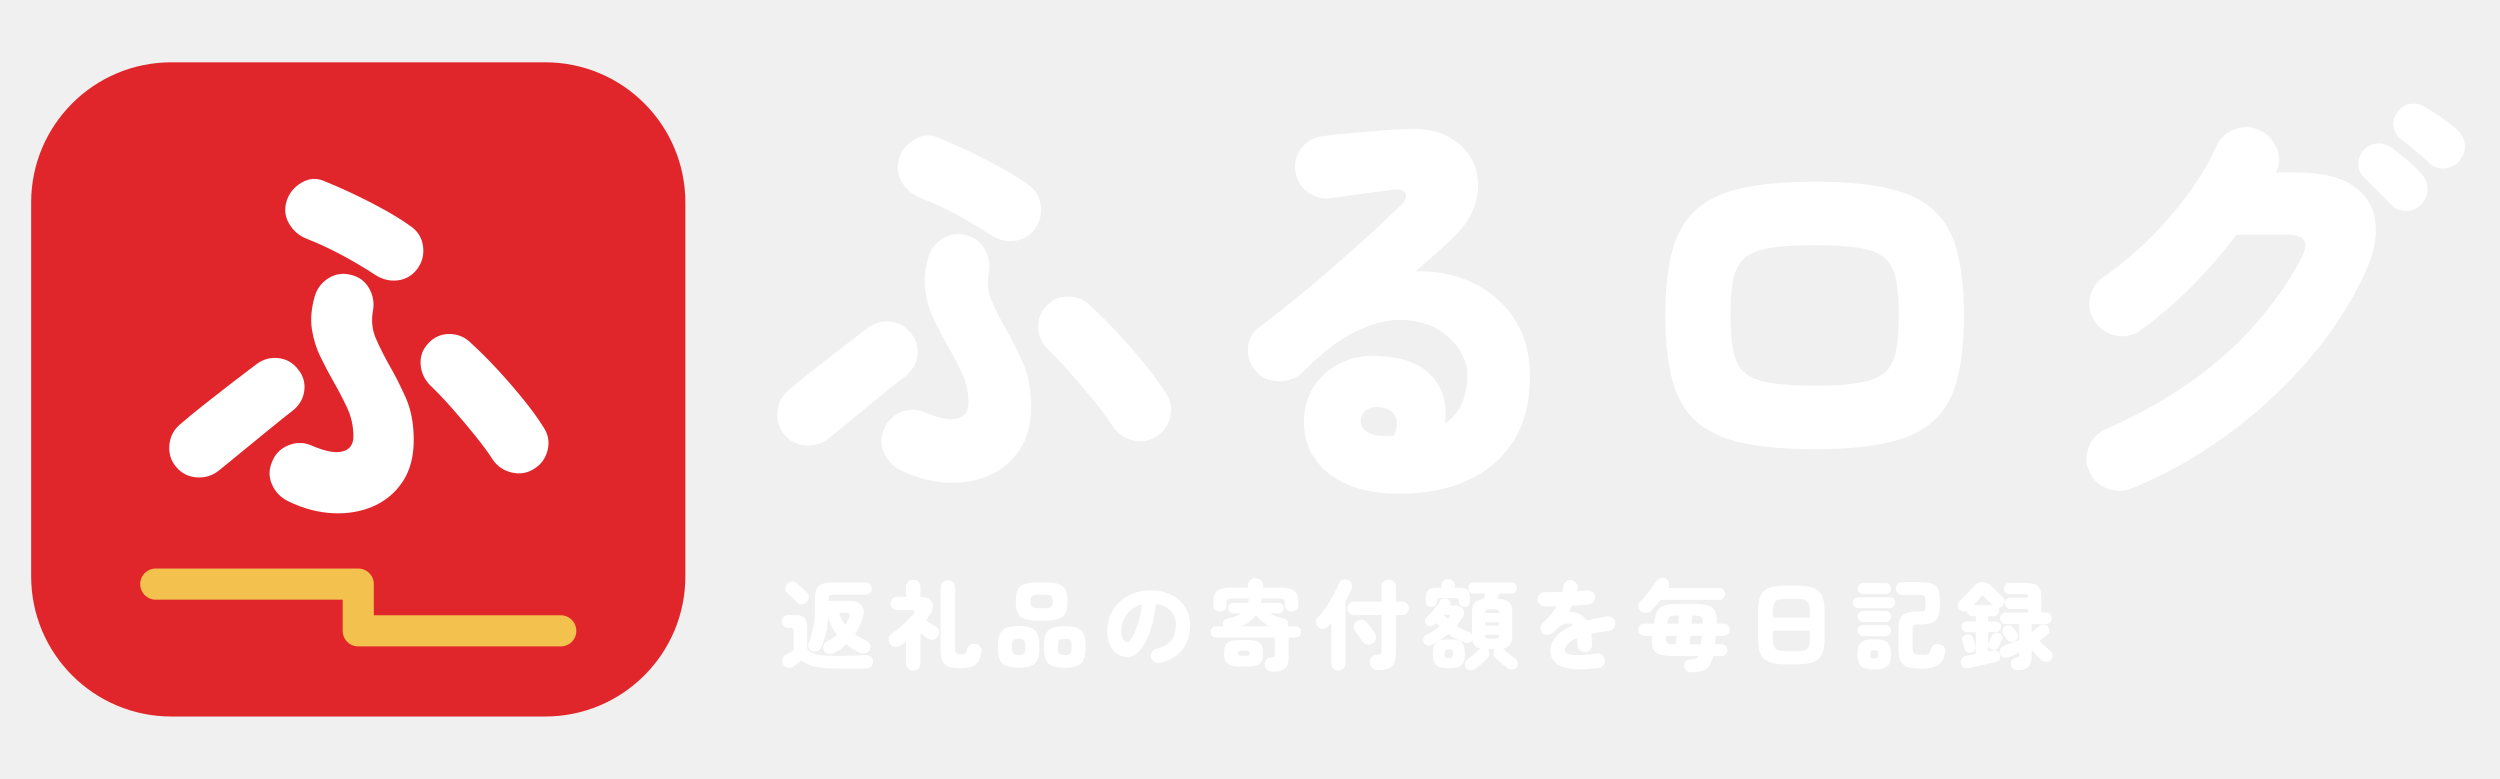
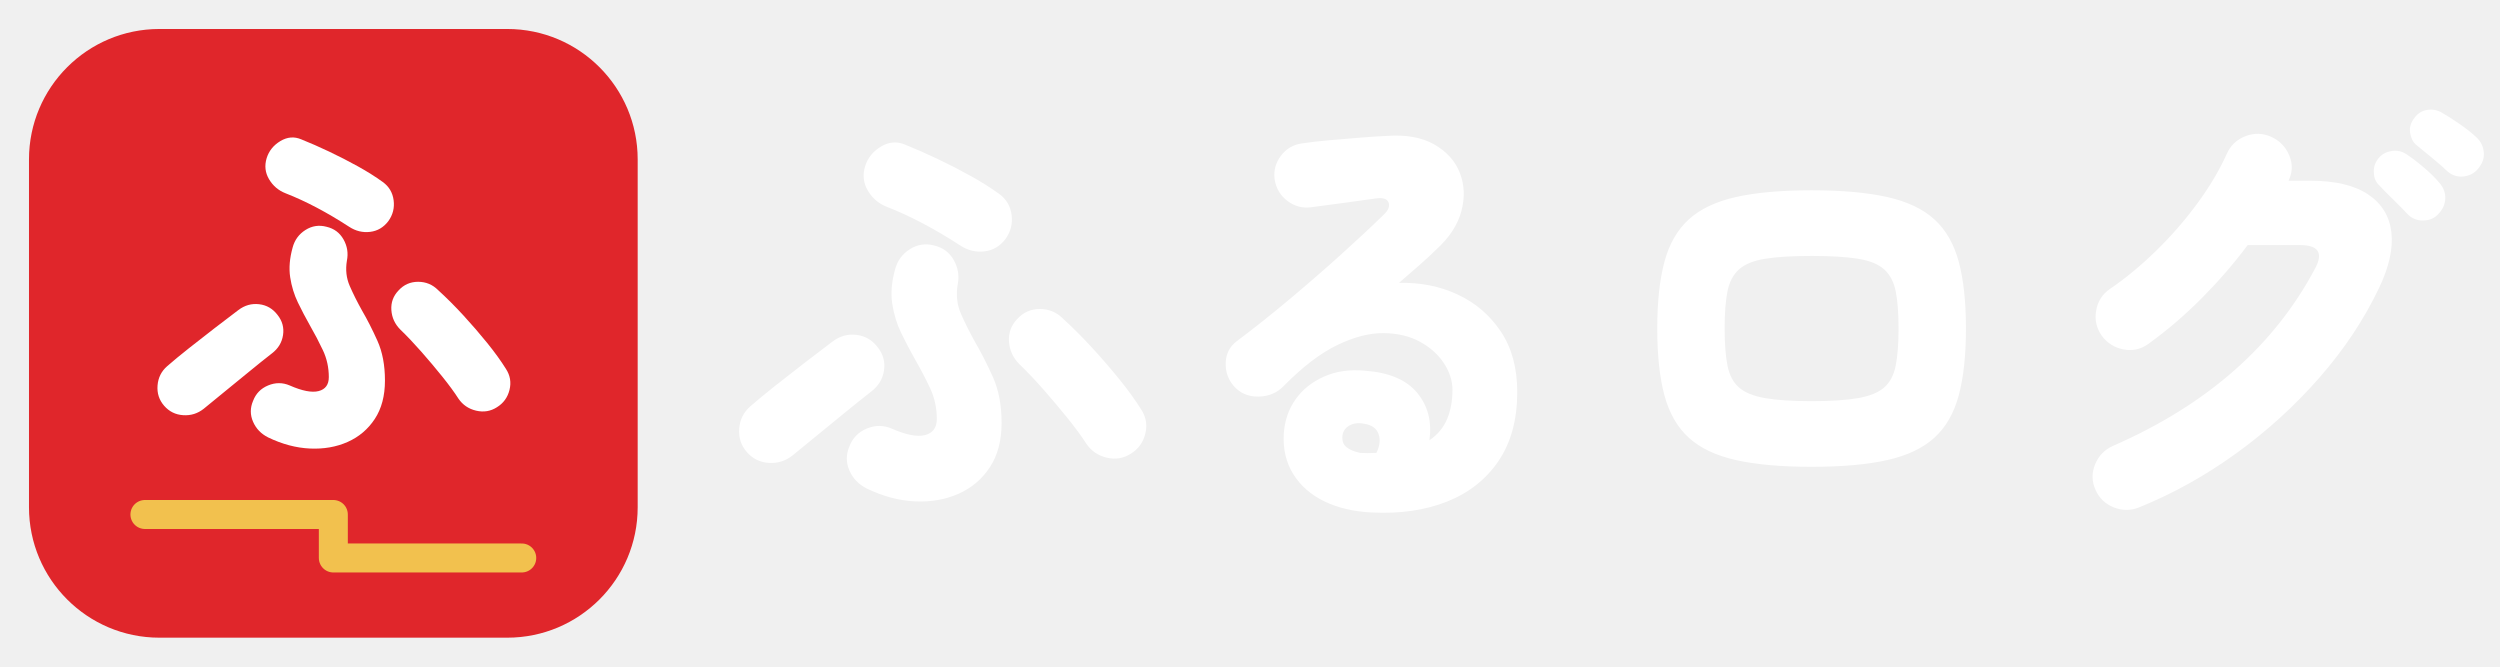
- <svg xmlns="http://www.w3.org/2000/svg" viewBox="0 0 642 200" width="642" height="200">
-   <rect x="8" y="16" width="168" height="168" rx="36" fill="#E0262B" />
-   <path fill="#FFFFFF" d="M74.008 128.728Q71.096 127.272 69.848 124.412Q68.6 121.552 69.848 118.64Q70.992 115.624 74.008 114.376Q77.024 113.128 79.936 114.376Q85.136 116.664 87.944 115.936Q90.752 115.208 90.752 112.088Q90.752 108.136 89.14 104.704Q87.528 101.272 85.552 97.84Q83.784 94.72 82.224 91.496Q80.664 88.272 80.092 84.528Q79.52 80.784 80.768 76.312Q81.6 73.192 84.304 71.476Q87.008 69.76 90.128 70.592Q93.248 71.32 94.808 74.076Q96.368 76.832 95.744 79.952Q95.12 83.696 96.524 86.92Q97.928 90.144 99.904 93.68Q102.088 97.424 104.168 102.052Q106.248 106.68 106.248 113.024Q106.248 119.368 103.44 123.632Q100.632 127.896 95.952 129.976Q91.272 132.056 85.552 131.796Q79.832 131.536 74.008 128.728ZM137.136 120.408Q134.536 122.072 131.416 121.344Q128.296 120.616 126.528 118.016Q124.864 115.416 122.108 111.984Q119.352 108.552 116.284 105.068Q113.216 101.584 110.512 98.984Q108.224 96.696 108.016 93.576Q107.808 90.456 109.992 88.168Q112.176 85.776 115.4 85.776Q118.624 85.776 120.912 88.064Q124.448 91.288 127.932 95.084Q131.416 98.88 134.484 102.676Q137.552 106.472 139.632 109.8Q141.4 112.504 140.62 115.624Q139.84 118.744 137.136 120.408ZM56.224 120.824Q53.728 122.8 50.556 122.592Q47.384 122.384 45.304 119.992Q43.224 117.6 43.484 114.376Q43.744 111.152 46.136 109.072Q48.632 106.888 52.116 104.132Q55.6 101.376 59.24 98.568Q62.88 95.76 65.792 93.576Q68.392 91.6 71.512 91.964Q74.632 92.328 76.608 94.928Q78.584 97.424 78.116 100.492Q77.648 103.56 75.048 105.536Q72.24 107.72 68.756 110.58Q65.272 113.44 61.944 116.144Q58.616 118.848 56.224 120.824ZM96.368 70.592Q91.896 67.68 87.476 65.34Q83.056 63.0 78.792 61.336Q75.88 60.192 74.268 57.488Q72.656 54.784 73.592 51.664Q74.528 48.648 77.388 46.932Q80.248 45.216 83.16 46.464Q86.8 47.92 90.856 49.844Q94.912 51.768 98.76 53.9Q102.608 56.032 105.624 58.216Q108.224 60.088 108.64 63.26Q109.056 66.432 107.184 69.032Q105.208 71.632 102.14 71.996Q99.072 72.36 96.368 70.592Z" />
-   <polyline points="40,150 92,150 92,162 144,162" fill="none" stroke="#F2C14E" stroke-width="8" stroke-linecap="round" stroke-linejoin="round" />
-   <path fill="#FFFFFF" d="M231.316 120.756Q228.292 119.244 226.996 116.274Q225.7 113.304 226.996 110.28Q228.184 107.148 231.316 105.852Q234.448 104.556 237.472 105.852Q242.872 108.228 245.788 107.472Q248.704 106.716 248.704 103.476Q248.704 99.372 247.03 95.808Q245.356 92.244 243.304 88.68Q241.468 85.44 239.848 82.092Q238.228 78.744 237.634 74.856Q237.04 70.968 238.336 66.324Q239.2 63.084 242.008 61.302Q244.816 59.52 248.056 60.384Q251.296 61.14 252.916 64.002Q254.536 66.864 253.888 70.104Q253.24 73.992 254.698 77.34Q256.156 80.688 258.208 84.36Q260.476 88.248 262.636 93.054Q264.796 97.86 264.796 104.448Q264.796 111.036 261.88 115.464Q258.964 119.892 254.104 122.052Q249.244 124.212 243.304 123.942Q237.364 123.672 231.316 120.756ZM296.872 112.116Q294.172 113.844 290.932 113.088Q287.692 112.332 285.856 109.632Q284.128 106.932 281.266 103.368Q278.404 99.804 275.218 96.186Q272.032 92.568 269.224 89.868Q266.848 87.492 266.632 84.252Q266.416 81.012 268.684 78.636Q270.952 76.152 274.3 76.152Q277.648 76.152 280.024 78.528Q283.696 81.876 287.314 85.818Q290.932 89.76 294.118 93.702Q297.304 97.644 299.464 101.1Q301.3 103.908 300.49 107.148Q299.68 110.388 296.872 112.116ZM212.848 112.548Q210.256 114.6 206.962 114.384Q203.668 114.168 201.508 111.684Q199.348 109.2 199.618 105.852Q199.888 102.504 202.372 100.344Q204.964 98.076 208.582 95.214Q212.2 92.352 215.98 89.436Q219.76 86.52 222.784 84.252Q225.484 82.2 228.724 82.578Q231.964 82.956 234.016 85.656Q236.068 88.248 235.582 91.434Q235.096 94.62 232.396 96.672Q229.48 98.94 225.862 101.91Q222.244 104.88 218.788 107.688Q215.332 110.496 212.848 112.548ZM254.536 60.384Q249.892 57.36 245.302 54.93Q240.712 52.5 236.284 50.772Q233.26 49.584 231.586 46.776Q229.912 43.968 230.884 40.728Q231.856 37.596 234.826 35.814Q237.796 34.032 240.82 35.328Q244.6 36.84 248.812 38.838Q253.024 40.836 257.02 43.05Q261.016 45.264 264.148 47.532Q266.848 49.476 267.28 52.77Q267.712 56.064 265.768 58.764Q263.716 61.464 260.53 61.842Q257.344 62.22 254.536 60.384Z M356.704 126.696Q350.008 126.372 344.986 123.942Q339.964 121.512 337.264 117.192Q334.564 112.872 334.888 107.148Q335.212 102.288 337.804 98.616Q340.396 94.944 344.878 92.946Q349.36 90.948 355.084 91.488Q364.048 92.136 368.044 96.996Q372.04 101.856 371.068 108.768Q374.092 106.716 375.442 103.53Q376.792 100.344 376.792 96.24Q376.792 92.892 374.686 89.652Q372.58 86.412 368.746 84.306Q364.912 82.2 359.674 82.146Q354.436 82.092 348.172 85.116Q341.908 88.14 334.888 95.268Q332.404 97.86 328.57 97.914Q324.736 97.968 322.36 95.16Q320.308 92.676 320.47 89.382Q320.632 86.088 323.224 84.144Q329.704 79.284 336.4 73.668Q343.096 68.052 349.144 62.598Q355.192 57.144 359.728 52.716Q361.456 51.096 360.916 49.692Q360.376 48.288 357.568 48.72Q353.788 49.26 349.792 49.8Q345.796 50.34 341.692 50.88Q338.452 51.312 335.806 49.314Q333.16 47.316 332.62 43.968Q332.188 40.728 334.186 38.082Q336.184 35.436 339.532 35.004Q342.232 34.572 346.066 34.248Q349.9 33.924 353.788 33.6Q357.676 33.276 360.376 33.168Q367.612 32.628 372.256 35.274Q376.9 37.92 378.628 42.348Q380.356 46.776 379.006 51.852Q377.656 56.928 372.796 61.356Q371.392 62.76 368.962 64.92Q366.532 67.08 363.508 69.672Q371.392 69.456 378.034 72.534Q384.676 75.612 388.78 81.714Q392.884 87.816 392.884 96.78Q392.884 107.04 388.24 113.898Q383.596 120.756 375.442 123.996Q367.288 127.236 356.704 126.696ZM353.896 111.9Q355.3 112.008 357.892 111.9Q359.188 109.308 358.432 107.202Q357.676 105.096 354.868 104.664Q352.708 104.232 351.196 105.096Q349.684 105.96 349.468 107.58Q349.252 109.524 350.494 110.496Q351.736 111.468 353.896 111.9Z M466.0 115.356Q454.66 115.356 447.208 113.682Q439.756 112.008 435.49 108.12Q431.224 104.232 429.442 97.59Q427.66 90.948 427.66 81.012Q427.66 71.076 429.442 64.434Q431.224 57.792 435.49 53.904Q439.756 50.016 447.208 48.342Q454.66 46.668 466.0 46.668Q477.34 46.668 484.792 48.342Q492.244 50.016 496.51 53.904Q500.776 57.792 502.558 64.434Q504.34 71.076 504.34 81.012Q504.34 90.948 502.558 97.59Q500.776 104.232 496.51 108.12Q492.244 112.008 484.792 113.682Q477.34 115.356 466.0 115.356ZM466.0 99.048Q473.236 99.048 477.556 98.292Q481.876 97.536 484.036 95.646Q486.196 93.756 486.898 90.192Q487.6 86.628 487.6 81.012Q487.6 75.288 486.898 71.778Q486.196 68.268 484.036 66.324Q481.876 64.38 477.556 63.678Q473.236 62.976 466.0 62.976Q458.764 62.976 454.444 63.678Q450.124 64.38 447.964 66.324Q445.804 68.268 445.102 71.778Q444.4 75.288 444.4 81.012Q444.4 86.628 445.102 90.192Q445.804 93.756 447.964 95.646Q450.124 97.536 454.444 98.292Q458.764 99.048 466.0 99.048Z M547.432 125.4Q544.3 126.696 541.114 125.454Q537.928 124.212 536.524 121.08Q535.12 117.948 536.416 114.762Q537.712 111.576 540.844 110.172Q575.944 94.836 591.172 65.892Q594.088 60.276 587.284 60.276H574.324Q569.248 67.08 562.984 73.398Q556.72 79.716 549.7 84.792Q546.892 86.844 543.49 86.196Q540.088 85.548 538.036 82.74Q536.092 79.932 536.686 76.53Q537.28 73.128 540.088 71.184Q545.812 67.296 551.482 61.788Q557.152 56.28 561.796 49.962Q566.44 43.644 569.14 37.596Q570.544 34.464 573.784 33.222Q577.024 31.98 580.156 33.384Q583.288 34.788 584.638 37.974Q585.988 41.16 584.476 44.292H589.876Q599.164 44.292 604.24 47.694Q609.316 51.096 610.018 57.09Q610.72 63.084 606.94 70.968Q601.324 82.74 592.09 93.27Q582.856 103.8 571.408 112.062Q559.96 120.324 547.432 125.4ZM613.96 52.5Q612.88 51.312 610.558 49.044Q608.236 46.776 606.724 45.156Q605.644 43.968 605.644 41.97Q605.644 39.972 607.048 38.46Q608.236 37.164 610.18 36.894Q612.124 36.624 613.744 37.704Q615.58 38.892 618.01 40.944Q620.44 42.996 621.952 44.832Q623.464 46.56 623.41 48.666Q623.356 50.772 621.736 52.5Q620.332 54.12 617.956 54.174Q615.58 54.228 613.96 52.5ZM624.004 42.024Q622.816 40.836 620.332 38.784Q617.848 36.732 616.12 35.328Q614.932 34.248 614.662 32.304Q614.392 30.36 615.796 28.632Q616.876 27.12 618.712 26.742Q620.548 26.364 622.276 27.228Q624.22 28.308 626.812 30.09Q629.404 31.872 631.132 33.492Q632.752 35.004 632.968 37.164Q633.184 39.324 631.672 41.16Q630.376 42.888 628.108 43.212Q625.84 43.536 624.004 42.024Z" />
-   <path fill="#FFFFFF" d="M214.1 167.75Q213.375 168.1 212.613 167.887Q211.85 167.675 211.5 166.9Q211.225 166.25 211.462 165.637Q211.7 165.025 212.4 164.7Q213.1 164.375 213.738 163.938Q214.375 163.5 214.95 163.0Q213.4 161.025 212.675 158.675Q212.35 163.0 210.875 166.275Q210.6 166.925 209.95 167.188Q209.3 167.45 208.575 167.2Q207.85 166.925 207.65 166.288Q207.45 165.65 207.7 164.975Q208.4 163.175 208.838 161.038Q209.275 158.9 209.275 155.875V153.775Q209.275 152.125 209.688 151.225Q210.1 150.325 211.087 149.962Q212.075 149.6 213.75 149.6H222.325Q223.025 149.6 223.425 150.062Q223.825 150.525 223.825 151.15Q223.825 151.775 223.425 152.238Q223.025 152.7 222.325 152.7H214.225Q213.325 152.7 213.05 152.975Q212.775 153.25 212.775 154.175V154.325H218.3Q220.35 154.325 221.262 155.488Q222.175 156.65 221.575 158.65Q221.225 159.75 220.712 160.812Q220.2 161.875 219.525 162.875Q220.175 163.35 220.913 163.75Q221.65 164.15 222.425 164.5Q223.15 164.8 223.4 165.475Q223.65 166.15 223.375 166.75Q223.0 167.55 222.225 167.75Q221.45 167.95 220.725 167.6Q218.925 166.725 217.35 165.45Q216.625 166.15 215.812 166.738Q215.0 167.325 214.1 167.75ZM215.3 171.675Q211.575 171.675 209.337 171.213Q207.1 170.75 205.85 169.6Q205.375 169.975 204.713 170.462Q204.05 170.95 203.775 171.15Q203.15 171.6 202.35 171.475Q201.55 171.35 201.125 170.65Q200.725 170.0 200.9 169.25Q201.075 168.5 201.75 168.15Q202.1 167.95 202.712 167.637Q203.325 167.325 203.825 167.05V162.2Q203.825 161.625 203.662 161.425Q203.5 161.225 202.925 161.225H202.4Q201.65 161.225 201.213 160.738Q200.775 160.25 200.775 159.575Q200.775 158.9 201.213 158.425Q201.65 157.95 202.4 157.95H204.45Q207.25 157.95 207.25 160.775V166.725Q207.775 167.3 208.663 167.688Q209.55 168.075 211.137 168.262Q212.725 168.45 215.3 168.45Q217.275 168.45 219.025 168.375Q220.775 168.3 222.125 168.2Q223.025 168.125 223.613 168.6Q224.2 169.075 224.2 169.85Q224.2 170.65 223.725 171.163Q223.25 171.675 222.2 171.675ZM204.625 154.675Q204.325 154.325 203.875 153.887Q203.425 153.45 202.975 153.012Q202.525 152.575 202.175 152.3Q201.65 151.85 201.663 151.15Q201.675 150.45 202.15 149.95Q202.625 149.45 203.312 149.363Q204.0 149.275 204.575 149.775Q205.2 150.275 205.975 150.975Q206.75 151.675 207.175 152.1Q207.725 152.65 207.7 153.375Q207.675 154.1 207.1 154.675Q206.575 155.175 205.85 155.2Q205.125 155.225 204.625 154.675ZM217.1 160.475Q217.375 160.025 217.6 159.55Q217.825 159.075 218.0 158.6Q218.25 157.9 218.062 157.625Q217.875 157.35 217.175 157.35H215.425Q215.725 158.225 216.15 159.0Q216.575 159.775 217.1 160.475Z M234.5 172.2Q233.725 172.2 233.188 171.7Q232.65 171.2 232.65 170.35V164.725Q231.975 165.275 231.4 165.675Q230.65 166.2 229.838 166.1Q229.025 166.0 228.525 165.3Q228.075 164.65 228.212 163.9Q228.35 163.15 229.05 162.7Q230.025 162.05 231.1 161.113Q232.175 160.175 233.125 159.213Q234.075 158.25 234.65 157.55Q235.325 156.675 234.1 156.675H230.375Q229.675 156.675 229.175 156.175Q228.675 155.675 228.675 154.975Q228.675 154.25 229.175 153.762Q229.675 153.275 230.375 153.275H232.65V150.775Q232.65 149.925 233.188 149.425Q233.725 148.925 234.5 148.925Q235.3 148.925 235.838 149.425Q236.375 149.925 236.375 150.775V153.275Q237.875 153.275 238.7 153.913Q239.525 154.55 239.588 155.588Q239.65 156.625 238.85 157.825Q238.6 158.2 238.325 158.575Q238.05 158.95 237.775 159.325Q238.2 159.6 238.712 159.938Q239.225 160.275 239.675 160.562Q240.125 160.85 240.325 160.975Q240.975 161.375 241.1 162.113Q241.225 162.85 240.8 163.475Q240.325 164.175 239.55 164.275Q238.775 164.375 238.125 163.9Q237.9 163.75 237.4 163.387Q236.9 163.025 236.375 162.65V170.35Q236.375 171.2 235.838 171.7Q235.3 172.2 234.5 172.2ZM246.575 171.625Q244.775 171.625 243.663 171.225Q242.55 170.825 242.05 169.863Q241.55 168.9 241.55 167.175V150.875Q241.55 150.1 242.088 149.55Q242.625 149.0 243.4 149.0Q244.175 149.0 244.725 149.55Q245.275 150.1 245.275 150.875V166.875Q245.275 167.575 245.562 167.8Q245.85 168.025 246.725 168.025Q247.625 168.025 247.912 167.738Q248.2 167.45 248.35 166.75Q248.55 165.925 249.238 165.55Q249.925 165.175 250.7 165.4Q252.3 165.85 252.025 167.475Q251.7 169.8 250.438 170.713Q249.175 171.625 246.575 171.625Z M266.775 159.375Q264.425 159.375 263.138 158.938Q261.85 158.5 261.35 157.425Q260.85 156.35 260.85 154.45Q260.85 152.55 261.35 151.488Q261.85 150.425 263.138 149.988Q264.425 149.55 266.775 149.55H268.225Q270.575 149.55 271.862 149.988Q273.15 150.425 273.65 151.488Q274.15 152.55 274.15 154.45Q274.15 156.35 273.65 157.425Q273.15 158.5 271.862 158.938Q270.575 159.375 268.225 159.375ZM273.425 171.475Q271.35 171.475 270.188 170.975Q269.025 170.475 268.55 169.438Q268.075 168.4 268.075 166.75V165.525Q268.075 163.875 268.55 162.825Q269.025 161.775 270.188 161.275Q271.35 160.775 273.425 160.775Q275.5 160.775 276.65 161.275Q277.8 161.775 278.275 162.825Q278.75 163.875 278.75 165.525V166.75Q278.75 168.4 278.275 169.438Q277.8 170.475 276.65 170.975Q275.5 171.475 273.425 171.475ZM261.6 171.475Q259.55 171.475 258.388 170.975Q257.225 170.475 256.763 169.438Q256.3 168.4 256.3 166.75V165.525Q256.3 163.875 256.763 162.825Q257.225 161.775 258.388 161.275Q259.55 160.775 261.6 160.775Q263.675 160.775 264.825 161.275Q265.975 161.775 266.438 162.825Q266.9 163.875 266.9 165.525V166.75Q266.9 168.4 266.438 169.438Q265.975 170.475 264.825 170.975Q263.675 171.475 261.6 171.475ZM266.775 156.2H268.225Q269.55 156.2 269.938 155.85Q270.325 155.5 270.325 154.45Q270.325 153.425 269.938 153.075Q269.55 152.725 268.225 152.725H266.775Q265.45 152.725 265.05 153.075Q264.65 153.425 264.65 154.45Q264.65 155.5 265.05 155.85Q265.45 156.2 266.775 156.2ZM273.425 168.225Q274.375 168.225 274.762 167.912Q275.15 167.6 275.15 166.75V165.525Q275.15 164.65 274.762 164.338Q274.375 164.025 273.425 164.025Q272.475 164.025 272.075 164.338Q271.675 164.65 271.675 165.525V166.75Q271.675 167.6 272.075 167.912Q272.475 168.225 273.425 168.225ZM261.6 168.225Q262.55 168.225 262.925 167.912Q263.3 167.6 263.3 166.75V165.525Q263.3 164.65 262.925 164.338Q262.55 164.025 261.6 164.025Q260.675 164.025 260.288 164.338Q259.9 164.65 259.9 165.525V166.75Q259.9 167.6 260.288 167.912Q260.675 168.225 261.6 168.225Z M297.925 170.2Q297.175 170.375 296.5 169.988Q295.825 169.6 295.625 168.85Q295.45 168.1 295.85 167.438Q296.25 166.775 296.975 166.6Q299.7 165.925 300.837 164.375Q301.975 162.825 301.975 160.45Q301.975 158.325 300.638 156.875Q299.3 155.425 296.85 155.1Q296.35 159.375 295.238 162.425Q294.125 165.475 292.637 167.1Q291.15 168.725 289.525 168.725Q288.1 168.725 286.925 167.925Q285.75 167.125 285.05 165.613Q284.35 164.1 284.35 161.925Q284.35 159.825 285.15 157.962Q285.95 156.1 287.425 154.662Q288.9 153.225 290.938 152.412Q292.975 151.6 295.45 151.6Q297.675 151.6 299.538 152.238Q301.4 152.875 302.762 154.05Q304.125 155.225 304.875 156.85Q305.625 158.475 305.625 160.45Q305.625 164.225 303.725 166.738Q301.825 169.25 297.925 170.2ZM289.55 164.925Q289.975 164.925 290.7 163.738Q291.425 162.55 292.15 160.375Q292.875 158.2 293.25 155.25Q291.525 155.675 290.35 156.688Q289.175 157.7 288.587 159.062Q288.0 160.425 287.975 161.875Q287.95 163.475 288.387 164.2Q288.825 164.925 289.55 164.925Z M326.975 172.5Q326.1 172.525 325.5 172.1Q324.9 171.675 324.8 170.825Q324.725 170.05 325.15 169.475Q325.575 168.9 326.425 168.8Q327.0 168.75 327.188 168.562Q327.375 168.375 327.375 167.85V163.725H312.3Q311.7 163.725 311.288 163.3Q310.875 162.875 310.875 162.275Q310.875 161.675 311.288 161.25Q311.7 160.825 312.3 160.825H314.2Q314.175 160.775 314.15 160.7Q314.125 160.625 314.1 160.525Q313.95 159.975 314.262 159.475Q314.575 158.975 315.325 158.825Q317.55 158.375 318.75 157.5H316.725Q316.1 157.5 315.75 157.1Q315.4 156.7 315.4 156.15Q315.4 155.6 315.75 155.212Q316.1 154.825 316.725 154.825H320.5Q320.55 154.65 320.587 154.488Q320.625 154.325 320.65 154.15Q320.65 154.025 320.688 153.913Q320.725 153.8 320.75 153.7H316.275Q315.575 153.7 315.288 153.95Q315.0 154.2 315.0 154.85V155.45Q315.0 156.225 314.512 156.637Q314.025 157.05 313.3 157.05Q312.6 157.05 312.087 156.6Q311.575 156.15 311.575 155.375V154.625Q311.575 152.575 312.6 151.738Q313.625 150.9 316.05 150.9H320.45V150.325Q320.45 149.525 321.025 149.0Q321.6 148.475 322.4 148.475Q323.2 148.475 323.775 149.0Q324.35 149.525 324.35 150.325V150.9H328.925Q331.35 150.9 332.375 151.738Q333.4 152.575 333.4 154.625V155.375Q333.4 156.15 332.9 156.6Q332.4 157.05 331.675 157.05Q330.975 157.05 330.462 156.637Q329.95 156.225 329.95 155.45V154.85Q329.95 154.2 329.675 153.95Q329.4 153.7 328.675 153.7H323.875Q324.0 154.025 323.925 154.375L323.85 154.825H328.35Q329.0 154.825 329.337 155.212Q329.675 155.6 329.675 156.15Q329.675 156.7 329.337 157.1Q329.0 157.5 328.35 157.5H326.075Q326.85 157.975 327.75 158.312Q328.65 158.65 329.6 158.85Q330.3 159.0 330.6 159.5Q330.9 160.0 330.7 160.65Q330.7 160.675 330.675 160.725Q330.65 160.775 330.625 160.825H332.725Q333.3 160.825 333.725 161.25Q334.15 161.675 334.15 162.275Q334.15 162.875 333.725 163.3Q333.3 163.725 332.725 163.725H330.925V168.875Q330.925 170.85 329.925 171.675Q328.925 172.5 326.975 172.5ZM318.45 171.15Q316.825 171.15 315.938 170.825Q315.05 170.5 314.7 169.762Q314.35 169.025 314.35 167.75Q314.35 166.475 314.7 165.738Q315.05 165.0 315.938 164.688Q316.825 164.375 318.45 164.375H320.25Q321.9 164.375 322.788 164.688Q323.675 165.0 324.013 165.738Q324.35 166.475 324.35 167.75Q324.35 169.025 324.013 169.762Q323.675 170.5 322.788 170.825Q321.9 171.15 320.25 171.15ZM318.75 160.825H326.075Q325.025 160.35 324.125 159.65Q323.225 158.95 322.475 157.95Q321.825 158.85 320.9 159.587Q319.975 160.325 318.75 160.825ZM318.675 168.4H320.025Q320.525 168.4 320.688 168.25Q320.85 168.1 320.85 167.75Q320.85 167.4 320.688 167.262Q320.525 167.125 320.025 167.125H318.675Q318.2 167.125 318.025 167.262Q317.85 167.4 317.85 167.75Q317.85 168.1 318.025 168.25Q318.2 168.4 318.675 168.4Z M353.875 172.075Q352.95 172.075 352.387 171.525Q351.825 170.975 351.775 170.125Q351.75 169.35 352.225 168.787Q352.7 168.225 353.625 168.125Q354.35 168.075 354.562 167.85Q354.775 167.625 354.775 167.05V157.925H347.75Q346.975 157.925 346.5 157.425Q346.025 156.925 346.025 156.225Q346.025 155.5 346.5 155.0Q346.975 154.5 347.75 154.5H354.775V150.7Q354.775 149.85 355.312 149.35Q355.85 148.85 356.625 148.85Q357.375 148.85 357.925 149.35Q358.475 149.85 358.475 150.7V154.5H360.05Q360.85 154.5 361.312 155.0Q361.775 155.5 361.775 156.225Q361.775 156.925 361.312 157.425Q360.85 157.925 360.05 157.925H358.475V167.7Q358.475 169.325 358.025 170.287Q357.575 171.25 356.575 171.662Q355.575 172.075 353.875 172.075ZM343.725 172.2Q342.95 172.2 342.413 171.712Q341.875 171.225 341.875 170.375V159.9Q341.7 160.15 341.487 160.387Q341.275 160.625 341.075 160.85Q340.575 161.4 339.825 161.463Q339.075 161.525 338.5 161.0Q338.0 160.525 337.938 159.85Q337.875 159.175 338.35 158.675Q339.475 157.45 340.5 155.95Q341.525 154.45 342.387 152.887Q343.25 151.325 343.8 149.875Q344.1 149.15 344.738 148.9Q345.375 148.65 346.075 148.9Q346.75 149.125 347.062 149.762Q347.375 150.4 347.075 151.15Q346.475 152.75 345.55 154.425V170.375Q345.55 171.225 345.013 171.712Q344.475 172.2 343.725 172.2ZM352.55 165.2Q351.825 165.675 351.075 165.538Q350.325 165.4 349.875 164.7Q349.675 164.375 349.3 163.85Q348.925 163.325 348.562 162.812Q348.2 162.3 347.95 162.0Q347.5 161.425 347.637 160.713Q347.775 160.0 348.35 159.6Q348.975 159.15 349.688 159.175Q350.4 159.2 350.925 159.825Q351.15 160.075 351.562 160.613Q351.975 161.15 352.388 161.675Q352.8 162.2 353.0 162.5Q353.5 163.225 353.35 163.988Q353.2 164.75 352.55 165.2Z M378.9 171.725Q378.325 172.125 377.625 172.113Q376.925 172.1 376.475 171.475Q376.125 170.975 376.225 170.337Q376.325 169.7 376.8 169.35Q377.525 168.825 378.4 168.087Q379.275 167.35 379.825 166.825Q379.975 166.675 380.225 166.55Q378.325 166.125 378.075 164.3Q377.8 164.875 377.25 165.037Q376.7 165.2 376.075 165.0Q374.925 164.6 373.888 164.062Q372.85 163.525 371.9 162.85Q371.375 163.275 370.825 163.688Q370.275 164.1 369.65 164.5Q370.55 164.2 372.05 164.2Q373.65 164.2 374.538 164.512Q375.425 164.825 375.8 165.625Q376.175 166.425 376.175 167.9Q376.175 169.3 375.8 170.113Q375.425 170.925 374.538 171.262Q373.65 171.6 372.05 171.6Q370.475 171.6 369.587 171.262Q368.7 170.925 368.325 170.113Q367.95 169.3 367.95 167.9Q367.95 166.875 368.125 166.175Q368.3 165.475 368.725 165.05Q368.5 165.175 368.262 165.312Q368.025 165.45 367.8 165.575Q367.15 165.9 366.538 165.725Q365.925 165.55 365.65 165.0Q365.375 164.45 365.55 163.875Q365.725 163.3 366.275 163.025Q367.25 162.525 368.087 161.988Q368.925 161.45 369.65 160.875Q369.475 160.675 369.275 160.45Q369.075 160.225 368.875 160.0Q368.775 160.1 368.688 160.188Q368.6 160.275 368.5 160.35Q368.025 160.75 367.375 160.787Q366.725 160.825 366.3 160.35Q365.925 159.925 365.925 159.363Q365.925 158.8 366.35 158.475Q366.95 158.0 367.6 157.275Q368.25 156.55 368.825 155.788Q369.4 155.025 369.75 154.425Q370.05 153.875 370.65 153.725Q371.25 153.575 371.8 153.875Q372.225 154.125 372.4 154.575Q372.575 155.025 372.4 155.5H373.725Q374.7 155.5 375.288 155.963Q375.875 156.425 375.975 157.125Q376.075 157.825 375.6 158.575Q375.25 159.125 374.85 159.675Q374.45 160.225 374.025 160.725Q374.775 161.2 375.612 161.6Q376.45 162.0 377.375 162.325Q377.775 162.475 378.025 162.875V156.975Q378.025 155.5 378.725 154.75Q379.425 154.0 381.0 153.85Q381.125 153.5 381.238 153.113Q381.35 152.725 381.425 152.425H378.45Q377.775 152.425 377.4 152.012Q377.025 151.6 377.025 151.0Q377.025 150.425 377.4 150.0Q377.775 149.575 378.45 149.575H388.1Q388.75 149.575 389.137 150.0Q389.525 150.425 389.525 151.0Q389.525 151.6 389.137 152.012Q388.75 152.425 388.1 152.425H385.0Q384.9 152.75 384.775 153.1Q384.65 153.45 384.525 153.8Q386.525 153.825 387.425 154.575Q388.325 155.325 388.325 156.975V163.55Q388.325 164.85 387.75 165.6Q387.175 166.35 385.925 166.6Q386.075 166.675 386.15 166.75Q386.675 167.25 387.538 167.925Q388.4 168.6 389.15 169.125Q389.65 169.475 389.75 170.125Q389.85 170.775 389.5 171.275Q389.05 171.9 388.35 171.925Q387.65 171.95 387.075 171.55Q386.35 171.0 385.462 170.25Q384.575 169.5 383.875 168.75Q383.475 168.3 383.513 167.713Q383.55 167.125 383.95 166.725H382.0Q382.425 167.125 382.5 167.725Q382.575 168.325 382.15 168.8Q381.475 169.575 380.6 170.363Q379.725 171.15 378.9 171.725ZM367.525 155.875Q366.95 155.875 366.538 155.5Q366.125 155.125 366.125 154.475V153.375Q366.125 152.175 366.75 151.562Q367.375 150.95 368.825 150.95H370.15V150.45Q370.15 149.65 370.663 149.188Q371.175 148.725 371.875 148.725Q372.6 148.725 373.1 149.188Q373.6 149.65 373.6 150.45V150.95H374.825Q376.275 150.95 376.875 151.562Q377.475 152.175 377.475 153.375V154.45Q377.475 155.1 377.062 155.488Q376.65 155.875 376.05 155.875Q375.475 155.875 375.062 155.488Q374.65 155.1 374.65 154.45V154.25Q374.65 153.575 373.825 153.575H369.775Q368.95 153.575 368.95 154.25V154.45Q368.95 155.1 368.538 155.488Q368.125 155.875 367.525 155.875ZM372.05 169.05Q372.65 169.05 372.9 168.838Q373.15 168.625 373.15 167.9Q373.15 167.175 372.9 166.963Q372.65 166.75 372.05 166.75Q371.475 166.75 371.225 166.963Q370.975 167.175 370.975 167.9Q370.975 168.625 371.225 168.838Q371.475 169.05 372.05 169.05ZM382.6 164.05H383.725Q384.475 164.05 384.725 163.85Q384.975 163.65 384.975 163.0H381.35Q381.375 163.65 381.613 163.85Q381.85 164.05 382.6 164.05ZM381.35 160.65H384.975V159.775H381.35ZM381.375 157.425H384.975Q384.95 156.825 384.7 156.65Q384.45 156.475 383.725 156.475H382.6Q381.9 156.475 381.65 156.65Q381.4 156.825 381.375 157.425ZM371.725 158.925Q371.825 158.825 371.913 158.725Q372.0 158.625 372.1 158.525Q372.675 157.85 371.725 157.85H370.85L370.775 157.925Q371.0 158.175 371.238 158.425Q371.475 158.675 371.725 158.925Z M410.5 171.525Q404.175 172.425 401.15 171.188Q398.125 169.95 398.125 167.075Q398.125 165.15 399.562 163.488Q401.0 161.825 403.95 160.575Q403.6 160.2 403.15 160.15Q401.975 159.975 400.975 160.6Q399.975 161.225 398.85 162.425Q398.325 162.975 397.475 163.025Q396.625 163.075 396.1 162.525Q395.575 161.95 395.65 161.175Q395.725 160.4 396.275 159.9Q397.375 158.925 398.225 157.863Q399.075 156.8 399.7 155.675Q398.8 155.7 398.025 155.7Q397.25 155.7 396.675 155.7Q395.9 155.675 395.362 155.137Q394.825 154.6 394.85 153.825Q394.875 153.05 395.425 152.538Q395.975 152.025 396.75 152.05Q397.65 152.075 398.788 152.062Q399.925 152.05 401.15 152.025Q401.225 151.675 401.3 151.312Q401.375 150.95 401.425 150.625Q401.55 149.85 402.125 149.375Q402.7 148.9 403.475 148.975Q404.25 149.075 404.738 149.675Q405.225 150.275 405.125 151.025L404.975 151.85Q405.7 151.8 406.35 151.738Q407.0 151.675 407.525 151.625Q408.3 151.525 408.9 151.975Q409.5 152.425 409.6 153.2Q409.7 153.975 409.237 154.562Q408.775 155.15 408.0 155.225Q407.15 155.325 406.038 155.4Q404.925 155.475 403.75 155.525Q403.375 156.325 402.95 157.125Q403.325 157.1 403.688 157.137Q404.05 157.175 404.4 157.25Q405.3 157.425 406.087 157.938Q406.875 158.45 407.45 159.375Q408.625 159.05 409.925 158.775Q411.225 158.5 412.675 158.275Q413.45 158.15 414.062 158.625Q414.675 159.1 414.775 159.875Q414.9 160.65 414.425 161.262Q413.95 161.875 413.2 161.975Q411.875 162.15 410.738 162.35Q409.6 162.55 408.625 162.75Q408.725 163.375 408.775 164.1Q408.825 164.825 408.825 165.625Q408.825 166.4 408.288 166.938Q407.75 167.475 406.975 167.475Q406.2 167.475 405.65 166.938Q405.1 166.4 405.1 165.625Q405.1 164.65 405.025 163.875Q403.275 164.6 402.55 165.4Q401.825 166.2 401.825 166.925Q401.825 167.325 402.175 167.65Q402.525 167.975 403.413 168.125Q404.3 168.275 405.9 168.225Q407.5 168.175 410.0 167.85Q410.775 167.725 411.387 168.2Q412.0 168.675 412.1 169.425Q412.2 170.2 411.737 170.8Q411.275 171.4 410.5 171.525Z M434.25 172.625Q433.525 172.625 433.025 172.213Q432.525 171.8 432.475 171.05Q432.45 170.25 432.938 169.8Q433.425 169.35 434.2 169.325Q435.15 169.275 435.575 169.125Q436.0 168.975 436.2 168.475H429.875Q427.45 168.475 426.15 168.037Q424.85 167.6 424.462 166.462Q424.075 165.325 424.35 163.275H422.275Q421.65 163.275 421.188 162.812Q420.725 162.35 420.725 161.7Q420.725 161.05 421.188 160.6Q421.65 160.15 422.275 160.15H424.75Q424.95 158.55 425.312 157.55Q425.675 156.55 426.35 156.012Q427.025 155.475 428.15 155.275Q429.275 155.075 431.0 155.075H435.05Q437.325 155.075 438.637 155.5Q439.95 155.925 440.462 157.025Q440.975 158.125 440.85 160.15H442.625Q443.275 160.15 443.725 160.6Q444.175 161.05 444.175 161.7Q444.175 162.35 443.725 162.812Q443.275 163.275 442.625 163.275H440.6Q440.55 163.8 440.488 164.35Q440.425 164.9 440.375 165.45H442.075Q442.725 165.45 443.163 165.887Q443.6 166.325 443.6 166.975Q443.6 167.6 443.163 168.037Q442.725 168.475 442.075 168.475H439.925Q439.575 170.175 438.887 171.075Q438.2 171.975 437.075 172.3Q435.95 172.625 434.25 172.625ZM421.35 156.975Q420.725 156.45 420.725 155.725Q420.725 155.0 421.25 154.475Q421.875 153.85 422.625 152.938Q423.375 152.025 424.075 151.062Q424.775 150.1 425.275 149.325Q425.7 148.675 426.45 148.463Q427.2 148.25 427.825 148.65Q428.45 149.025 428.637 149.675Q428.825 150.325 428.45 150.95L428.425 151.0H441.5Q442.15 151.0 442.587 151.438Q443.025 151.875 443.025 152.525Q443.025 153.15 442.587 153.6Q442.15 154.05 441.5 154.05H426.425Q425.85 154.825 425.263 155.525Q424.675 156.225 424.175 156.725Q423.625 157.3 422.8 157.413Q421.975 157.525 421.35 156.975ZM433.925 165.45H436.775Q436.85 164.95 436.913 164.387Q436.975 163.825 437.025 163.275H434.125Q434.075 163.9 434.025 164.463Q433.975 165.025 433.925 165.45ZM430.075 165.45H430.35Q430.4 165.025 430.462 164.463Q430.525 163.9 430.6 163.275H427.825Q427.725 164.225 427.875 164.7Q428.025 165.175 428.538 165.312Q429.05 165.45 430.075 165.45ZM428.175 160.15H430.95Q431.0 159.525 431.062 159.0Q431.125 158.475 431.15 158.075H430.8Q429.7 158.075 429.175 158.175Q428.65 158.275 428.462 158.7Q428.275 159.125 428.175 160.15ZM434.375 160.15H437.25Q437.3 159.25 437.138 158.8Q436.975 158.35 436.45 158.212Q435.925 158.075 434.85 158.075H434.525Q434.5 158.475 434.462 159.012Q434.425 159.55 434.375 160.15Z M459.05 170.625Q456.875 170.625 455.4 170.325Q453.925 170.025 453.062 169.275Q452.2 168.525 451.825 167.2Q451.45 165.875 451.45 163.85V157.15Q451.45 155.125 451.825 153.8Q452.2 152.475 453.062 151.725Q453.925 150.975 455.4 150.675Q456.875 150.375 459.05 150.375H460.95Q463.125 150.375 464.6 150.675Q466.075 150.975 466.938 151.725Q467.8 152.475 468.175 153.8Q468.55 155.125 468.55 157.15V163.85Q468.55 165.875 468.175 167.2Q467.8 168.525 466.938 169.275Q466.075 170.025 464.6 170.325Q463.125 170.625 460.95 170.625ZM459.05 167.225H460.95Q462.575 167.225 463.387 166.975Q464.2 166.725 464.475 165.988Q464.75 165.25 464.75 163.85V161.975H455.275V163.85Q455.275 165.25 455.55 165.988Q455.825 166.725 456.637 166.975Q457.45 167.225 459.05 167.225ZM455.275 158.625H464.75V157.15Q464.75 155.725 464.475 155.0Q464.2 154.275 463.387 154.025Q462.575 153.775 460.95 153.775H459.05Q457.45 153.775 456.637 154.025Q455.825 154.275 455.55 155.0Q455.275 155.725 455.275 157.15Z M493.4 171.725Q491.15 171.725 489.875 171.287Q488.6 170.85 488.062 169.738Q487.525 168.625 487.525 166.575V161.475Q487.525 159.775 487.987 158.812Q488.45 157.85 489.538 157.438Q490.625 157.025 492.475 157.025H493.1Q493.875 157.025 494.163 156.788Q494.45 156.55 494.45 155.775V154.05Q494.45 153.275 494.163 153.025Q493.875 152.775 493.1 152.775H488.475Q487.8 152.775 487.325 152.3Q486.85 151.825 486.85 151.15Q486.85 150.45 487.325 149.975Q487.8 149.5 488.475 149.5H493.15Q495.05 149.5 496.138 149.912Q497.225 150.325 497.688 151.312Q498.15 152.3 498.15 154.05V155.775Q498.15 157.525 497.688 158.512Q497.225 159.5 496.138 159.925Q495.05 160.35 493.15 160.35H492.475Q491.7 160.35 491.425 160.625Q491.15 160.9 491.15 161.65V166.575Q491.15 167.5 491.6 167.838Q492.05 168.175 493.475 168.175Q494.35 168.175 494.812 168.062Q495.275 167.95 495.5 167.625Q495.725 167.3 495.875 166.7Q496.075 165.95 496.762 165.587Q497.45 165.225 498.25 165.5Q499.825 166.0 499.525 167.675Q499.125 169.825 497.675 170.775Q496.225 171.725 493.4 171.725ZM481.325 171.925Q479.7 171.925 478.75 171.55Q477.8 171.175 477.4 170.325Q477.0 169.475 477.0 168.05Q477.0 166.55 477.4 165.7Q477.8 164.85 478.75 164.5Q479.7 164.15 481.325 164.15Q482.95 164.15 483.887 164.5Q484.825 164.85 485.225 165.7Q485.625 166.55 485.625 168.05Q485.625 169.475 485.225 170.325Q484.825 171.175 483.887 171.55Q482.95 171.925 481.325 171.925ZM477.175 156.15Q476.625 156.15 476.212 155.738Q475.8 155.325 475.8 154.775Q475.8 154.2 476.212 153.8Q476.625 153.4 477.175 153.4H485.325Q485.9 153.4 486.3 153.8Q486.7 154.2 486.7 154.775Q486.7 155.325 486.3 155.738Q485.9 156.15 485.325 156.15ZM478.45 163.375Q477.875 163.375 477.45 162.95Q477.025 162.525 477.025 161.95Q477.025 161.35 477.45 160.938Q477.875 160.525 478.45 160.525H484.2Q484.775 160.525 485.2 160.938Q485.625 161.35 485.625 161.95Q485.625 162.525 485.2 162.95Q484.775 163.375 484.2 163.375ZM478.45 159.75Q477.875 159.75 477.45 159.338Q477.025 158.925 477.025 158.325Q477.025 157.75 477.45 157.325Q477.875 156.9 478.45 156.9H484.2Q484.775 156.9 485.2 157.325Q485.625 157.75 485.625 158.325Q485.625 158.925 485.2 159.338Q484.775 159.75 484.2 159.75ZM478.45 152.575Q477.875 152.575 477.45 152.162Q477.025 151.75 477.025 151.15Q477.025 150.575 477.45 150.15Q477.875 149.725 478.45 149.725H484.2Q484.775 149.725 485.2 150.15Q485.625 150.575 485.625 151.15Q485.625 151.75 485.2 152.162Q484.775 152.575 484.2 152.575ZM481.325 169.125Q481.85 169.125 482.1 168.9Q482.35 168.675 482.35 168.05Q482.35 167.4 482.1 167.175Q481.85 166.95 481.325 166.95Q480.775 166.95 480.525 167.175Q480.275 167.4 480.275 168.05Q480.275 168.675 480.525 168.9Q480.775 169.125 481.325 169.125Z M518.1 172.075Q517.325 172.075 516.862 171.65Q516.4 171.225 516.35 170.5Q516.325 169.925 516.75 169.438Q517.175 168.95 517.825 168.875Q518.225 168.825 518.375 168.688Q518.525 168.55 518.525 168.2V167.6Q517.925 167.875 517.1 168.25Q516.275 168.625 515.75 168.825Q515.1 169.075 514.487 168.812Q513.875 168.55 513.625 167.85Q513.4 167.175 513.675 166.588Q513.95 166.0 514.6 165.8Q514.975 165.675 515.7 165.413Q516.425 165.15 517.212 164.85Q518.0 164.55 518.525 164.35V160.275H515.075Q514.45 160.275 514.025 159.838Q513.6 159.4 513.6 158.775Q513.6 158.15 514.025 157.725Q514.45 157.3 515.075 157.3H520.825V156.35H516.25Q515.675 156.35 515.25 155.938Q514.825 155.525 514.825 154.925Q514.825 154.35 515.25 153.925Q515.675 153.5 516.25 153.5H520.825Q520.825 152.9 520.612 152.738Q520.4 152.575 519.675 152.575H516.0Q515.425 152.575 515.013 152.15Q514.6 151.725 514.6 151.15Q514.6 150.575 515.013 150.137Q515.425 149.7 516.0 149.7H519.675Q521.5 149.7 522.475 150.025Q523.45 150.35 523.825 151.188Q524.2 152.025 524.2 153.575V157.3H525.4Q526.0 157.3 526.438 157.725Q526.875 158.15 526.875 158.775Q526.875 159.4 526.438 159.838Q526.0 160.275 525.4 160.275H521.725V162.375H521.75Q522.075 162.125 522.487 161.775Q522.9 161.425 523.263 161.125Q523.625 160.825 523.75 160.725Q524.25 160.3 524.862 160.363Q525.475 160.425 525.875 160.9Q526.3 161.375 526.275 161.988Q526.25 162.6 525.75 163.0Q525.5 163.2 524.862 163.675Q524.225 164.15 523.675 164.55Q524.425 165.3 525.2 165.975Q525.975 166.65 526.55 167.15Q527.1 167.575 527.112 168.238Q527.125 168.9 526.675 169.4Q526.175 169.95 525.45 169.975Q524.725 170.0 524.175 169.5Q523.65 169.0 523.013 168.312Q522.375 167.625 521.725 166.85V168.65Q521.725 170.475 520.862 171.275Q520.0 172.075 518.1 172.075ZM505.625 171.55Q504.85 171.725 504.263 171.4Q503.675 171.075 503.525 170.3Q503.4 169.625 503.762 169.088Q504.125 168.55 504.9 168.425Q505.45 168.325 506.087 168.2Q506.725 168.075 507.4 167.95V162.35H505.075Q504.525 162.35 504.112 161.938Q503.7 161.525 503.7 160.975Q503.7 160.4 504.112 160.0Q504.525 159.6 505.075 159.6H507.4V158.25H506.525Q505.95 158.25 505.55 157.85Q505.15 157.45 505.1 156.9Q504.625 157.1 504.1 157.025Q503.575 156.95 503.2 156.55Q502.725 156.025 502.75 155.375Q502.775 154.725 503.25 154.325Q504.125 153.525 505.125 152.475Q506.125 151.425 506.825 150.575Q507.475 149.775 508.3 149.562Q509.125 149.35 509.938 149.6Q510.75 149.85 511.4 150.525Q511.8 150.9 512.312 151.413Q512.825 151.925 513.35 152.425Q513.875 152.925 514.275 153.275Q514.775 153.725 514.787 154.387Q514.8 155.05 514.325 155.55Q513.875 156.075 513.15 156.075Q513.375 156.4 513.375 156.825Q513.375 157.425 512.95 157.838Q512.525 158.25 511.95 158.25H510.55V159.6H512.5Q513.075 159.6 513.475 160.0Q513.875 160.4 513.875 160.975Q513.875 161.525 513.475 161.938Q513.075 162.35 512.5 162.35H510.55V167.325Q510.9 167.25 511.2 167.188Q511.5 167.125 511.775 167.05Q512.5 166.9 513.013 167.238Q513.525 167.575 513.65 168.175Q513.95 169.6 512.45 170.0Q511.85 170.15 510.975 170.35Q510.1 170.55 509.125 170.775Q508.15 171.0 507.225 171.2Q506.3 171.4 505.625 171.55ZM506.4 167.55Q505.775 167.775 505.262 167.525Q504.75 167.275 504.6 166.75Q504.55 166.55 504.4 166.137Q504.25 165.725 504.113 165.312Q503.975 164.9 503.9 164.7Q503.725 164.15 504.0 163.663Q504.275 163.175 504.85 163.0Q505.45 162.8 505.95 163.025Q506.45 163.25 506.625 163.825Q506.7 163.975 506.837 164.387Q506.975 164.8 507.113 165.213Q507.25 165.625 507.275 165.8Q507.45 166.375 507.212 166.863Q506.975 167.35 506.4 167.55ZM517.5 164.575Q516.975 164.95 516.338 164.837Q515.7 164.725 515.35 164.2Q515.3 164.125 515.112 163.863Q514.925 163.6 514.725 163.337Q514.525 163.075 514.475 163.025Q514.125 162.525 514.212 161.913Q514.3 161.3 514.825 160.95Q515.375 160.575 516.0 160.637Q516.625 160.7 517.025 161.225Q517.075 161.25 517.275 161.525Q517.475 161.8 517.675 162.062Q517.875 162.325 517.9 162.375Q518.325 162.925 518.2 163.538Q518.075 164.15 517.5 164.575ZM511.375 166.775Q510.875 166.55 510.675 166.038Q510.475 165.525 510.7 165.05Q510.775 164.9 510.913 164.575Q511.05 164.25 511.188 163.938Q511.325 163.625 511.375 163.475Q511.65 162.825 512.2 162.587Q512.75 162.35 513.35 162.6Q513.875 162.775 514.125 163.3Q514.375 163.825 514.075 164.425Q514.0 164.575 513.837 164.912Q513.675 165.25 513.513 165.6Q513.35 165.95 513.275 166.1Q513.025 166.625 512.475 166.8Q511.925 166.975 511.375 166.775ZM506.775 155.4H511.725Q511.275 154.975 510.712 154.412Q510.15 153.85 509.825 153.5Q509.425 153.025 509.175 153.038Q508.925 153.05 508.525 153.5Q508.2 153.9 507.737 154.4Q507.275 154.9 506.775 155.4Z" />
+ <svg xmlns="http://www.w3.org/2000/svg" viewBox="0 0 690 184" width="690" height="184">
+   <rect x="8" y="8" width="168" height="168" rx="36" fill="#E0262B" />
+   <path fill="#FFFFFF" d="M74.008 120.728Q71.096 119.272 69.848 116.412Q68.6 113.552 69.848 110.64Q70.992 107.624 74.008 106.376Q77.024 105.128 79.936 106.376Q85.136 108.664 87.944 107.936Q90.752 107.208 90.752 104.088Q90.752 100.136 89.14 96.704Q87.528 93.272 85.552 89.84Q83.784 86.72 82.224 83.496Q80.664 80.272 80.092 76.528Q79.52 72.784 80.768 68.312Q81.6 65.192 84.304 63.476Q87.008 61.76 90.128 62.592Q93.248 63.32 94.808 66.076Q96.368 68.832 95.744 71.952Q95.12 75.696 96.524 78.92Q97.928 82.144 99.904 85.68Q102.088 89.424 104.168 94.052Q106.248 98.68 106.248 105.024Q106.248 111.368 103.44 115.632Q100.632 119.896 95.952 121.976Q91.272 124.056 85.552 123.796Q79.832 123.536 74.008 120.728ZM137.136 112.408Q134.536 114.072 131.416 113.344Q128.296 112.616 126.528 110.016Q124.864 107.416 122.108 103.984Q119.352 100.552 116.284 97.068Q113.216 93.584 110.512 90.984Q108.224 88.696 108.016 85.576Q107.808 82.456 109.992 80.168Q112.176 77.776 115.4 77.776Q118.624 77.776 120.912 80.064Q124.448 83.288 127.932 87.084Q131.416 90.88 134.484 94.676Q137.552 98.472 139.632 101.8Q141.4 104.504 140.62 107.624Q139.84 110.744 137.136 112.408ZM56.224 112.824Q53.728 114.8 50.556 114.592Q47.384 114.384 45.304 111.992Q43.224 109.6 43.484 106.376Q43.744 103.152 46.136 101.072Q48.632 98.888 52.116 96.132Q55.6 93.376 59.24 90.568Q62.88 87.76 65.792 85.576Q68.392 83.6 71.512 83.964Q74.632 84.328 76.608 86.928Q78.584 89.424 78.116 92.492Q77.648 95.56 75.048 97.536Q72.24 99.72 68.756 102.58Q65.272 105.44 61.944 108.144Q58.616 110.848 56.224 112.824ZM96.368 62.592Q91.896 59.68 87.476 57.34Q83.056 55.0 78.792 53.336Q75.88 52.192 74.268 49.488Q72.656 46.784 73.592 43.664Q74.528 40.648 77.388 38.932Q80.248 37.216 83.16 38.464Q86.8 39.92 90.856 41.844Q94.912 43.768 98.76 45.9Q102.608 48.032 105.624 50.216Q108.224 52.088 108.64 55.26Q109.056 58.432 107.184 61.032Q105.208 63.632 102.14 63.996Q99.072 64.36 96.368 62.592Z" />
+   <polyline points="40,142 92,142 92,154 144,154" fill="none" stroke="#F2C14E" stroke-width="8" stroke-linecap="round" stroke-linejoin="round" />
+   <path fill="#FFFFFF" d="M239.24 134.84Q235.88 133.16 234.44 129.86Q233.0 126.56 234.44 123.2Q235.76 119.72 239.24 118.28Q242.72 116.84 246.08 118.28Q252.08 120.92 255.32 120.08Q258.56 119.24 258.56 115.64Q258.56 111.08 256.7 107.12Q254.84 103.16 252.56 99.2Q250.52 95.6 248.72 91.88Q246.92 88.16 246.26 83.84Q245.6 79.52 247.04 74.36Q248.0 70.76 251.12 68.78Q254.24 66.8 257.84 67.76Q261.44 68.6 263.24 71.78Q265.04 74.96 264.32 78.56Q263.6 82.88 265.22 86.6Q266.84 90.32 269.12 94.4Q271.64 98.72 274.04 104.06Q276.44 109.4 276.44 116.72Q276.44 124.04 273.2 128.96Q269.96 133.88 264.56 136.28Q259.16 138.68 252.56 138.38Q245.96 138.08 239.24 134.84ZM312.08 125.24Q309.08 127.16 305.48 126.32Q301.88 125.48 299.84 122.48Q297.92 119.48 294.74 115.52Q291.56 111.56 288.02 107.54Q284.48 103.52 281.36 100.52Q278.72 97.88 278.48 94.28Q278.24 90.68 280.76 88.04Q283.28 85.28 287.0 85.28Q290.72 85.28 293.36 87.92Q297.44 91.64 301.46 96.02Q305.48 100.4 309.02 104.78Q312.56 109.16 314.96 113.0Q317.0 116.12 316.1 119.72Q315.2 123.32 312.08 125.24ZM218.72 125.72Q215.84 128.0 212.18 127.76Q208.52 127.52 206.12 124.76Q203.72 122.0 204.02 118.28Q204.32 114.56 207.08 112.16Q209.96 109.64 213.98 106.46Q218.0 103.28 222.2 100.04Q226.4 96.8 229.76 94.28Q232.76 92.0 236.36 92.42Q239.96 92.84 242.24 95.84Q244.52 98.72 243.98 102.26Q243.44 105.8 240.44 108.08Q237.2 110.6 233.18 113.9Q229.16 117.2 225.32 120.32Q221.48 123.44 218.72 125.72ZM265.04 67.76Q259.88 64.4 254.78 61.7Q249.68 59.0 244.76 57.08Q241.4 55.76 239.54 52.64Q237.68 49.52 238.76 45.92Q239.84 42.44 243.14 40.46Q246.44 38.48 249.8 39.92Q254.0 41.6 258.68 43.82Q263.36 46.04 267.8 48.5Q272.24 50.96 275.72 53.48Q278.72 55.64 279.2 59.3Q279.68 62.96 277.52 65.96Q275.24 68.96 271.7 69.38Q268.16 69.8 265.04 67.76Z M378.56 141.44Q371.12 141.08 365.54 138.38Q359.96 135.68 356.96 130.88Q353.96 126.08 354.32 119.72Q354.68 114.32 357.56 110.24Q360.44 106.16 365.42 103.94Q370.4 101.72 376.76 102.32Q386.72 103.04 391.16 108.44Q395.6 113.84 394.52 121.52Q397.88 119.24 399.38 115.7Q400.88 112.16 400.88 107.6Q400.88 103.88 398.54 100.28Q396.2 96.68 391.94 94.34Q387.68 92.0 381.86 91.94Q376.04 91.88 369.08 95.24Q362.12 98.6 354.32 106.52Q351.56 109.4 347.3 109.46Q343.04 109.52 340.4 106.4Q338.12 103.64 338.3 99.98Q338.48 96.32 341.36 94.16Q348.56 88.76 356.0 82.52Q363.44 76.28 370.16 70.22Q376.88 64.16 381.92 59.24Q383.84 57.44 383.24 55.88Q382.64 54.32 379.52 54.8Q375.32 55.4 370.88 56Q366.44 56.6 361.88 57.2Q358.28 57.68 355.34 55.46Q352.4 53.24 351.8 49.52Q351.32 45.92 353.54 42.98Q355.76 40.04 359.48 39.56Q362.48 39.08 366.74 38.72Q371.0 38.36 375.32 38.0Q379.64 37.64 382.64 37.52Q390.68 36.92 395.84 39.86Q401.0 42.8 402.92 47.72Q404.84 52.64 403.34 58.28Q401.84 63.92 396.44 68.84Q394.88 70.4 392.18 72.8Q389.48 75.2 386.12 78.08Q394.88 77.84 402.26 81.26Q409.64 84.68 414.2 91.46Q418.76 98.24 418.76 108.2Q418.76 119.6 413.6 127.22Q408.44 134.84 399.38 138.44Q390.32 142.04 378.56 141.44ZM375.44 125.0Q377.0 125.12 379.88 125.0Q381.32 122.12 380.48 119.78Q379.64 117.44 376.52 116.96Q374.12 116.48 372.44 117.44Q370.76 118.4 370.52 120.2Q370.28 122.36 371.66 123.44Q373.04 124.52 375.44 125.0Z M500.0 128.84Q487.4 128.84 479.12 126.98Q470.84 125.12 466.1 120.8Q461.36 116.48 459.38 109.1Q457.4 101.72 457.4 90.68Q457.4 79.64 459.38 72.26Q461.36 64.88 466.1 60.56Q470.84 56.24 479.12 54.38Q487.4 52.52 500.0 52.52Q512.6 52.52 520.88 54.38Q529.16 56.24 533.9 60.56Q538.64 64.88 540.62 72.26Q542.6 79.64 542.6 90.68Q542.6 101.72 540.62 109.1Q538.64 116.48 533.9 120.8Q529.16 125.12 520.88 126.98Q512.6 128.84 500.0 128.84ZM500.0 110.72Q508.04 110.72 512.84 109.88Q517.64 109.04 520.04 106.94Q522.44 104.84 523.22 100.88Q524.0 96.92 524.0 90.68Q524.0 84.32 523.22 80.42Q522.44 76.52 520.04 74.36Q517.64 72.2 512.84 71.42Q508.04 70.64 500.0 70.64Q491.96 70.64 487.16 71.42Q482.36 72.2 479.96 74.36Q477.56 76.52 476.78 80.42Q476.0 84.32 476.0 90.68Q476.0 96.92 476.78 100.88Q477.56 104.84 479.96 106.94Q482.36 109.04 487.16 109.88Q491.96 110.72 500.0 110.72Z M590.48 140.0Q587.0 141.44 583.46 140.06Q579.92 138.68 578.36 135.2Q576.8 131.72 578.24 128.18Q579.68 124.64 583.16 123.08Q622.16 106.04 639.08 73.88Q642.32 67.64 634.76 67.64H620.36Q614.72 75.2 607.76 82.22Q600.8 89.24 593.0 94.88Q589.88 97.16 586.1 96.44Q582.32 95.72 580.04 92.6Q577.88 89.48 578.54 85.7Q579.2 81.92 582.32 79.76Q588.68 75.44 594.98 69.32Q601.28 63.2 606.44 56.18Q611.6 49.16 614.6 42.44Q616.16 38.96 619.76 37.58Q623.36 36.2 626.84 37.76Q630.32 39.32 631.82 42.86Q633.32 46.4 631.64 49.88H637.64Q647.96 49.88 653.6 53.66Q659.24 57.44 660.02 64.1Q660.8 70.76 656.6 79.52Q650.36 92.6 640.1 104.3Q629.84 116.0 617.12 125.18Q604.4 134.36 590.48 140.0ZM664.4 59.0Q663.2 57.68 660.62 55.16Q658.04 52.64 656.36 50.84Q655.16 49.52 655.16 47.3Q655.16 45.08 656.72 43.4Q658.04 41.96 660.2 41.66Q662.36 41.36 664.16 42.56Q666.2 43.88 668.9 46.16Q671.6 48.44 673.28 50.48Q674.96 52.4 674.9 54.74Q674.84 57.08 673.04 59.0Q671.48 60.8 668.84 60.86Q666.2 60.92 664.4 59.0ZM675.56 47.36Q674.24 46.04 671.48 43.76Q668.72 41.48 666.8 39.92Q665.48 38.72 665.18 36.56Q664.88 34.4 666.44 32.48Q667.64 30.8 669.68 30.38Q671.72 29.96 673.64 30.92Q675.8 32.12 678.68 34.1Q681.56 36.08 683.48 37.88Q685.28 39.56 685.52 41.96Q685.76 44.36 684.08 46.4Q682.64 48.32 680.12 48.68Q677.6 49.04 675.56 47.36Z" />
</svg>
